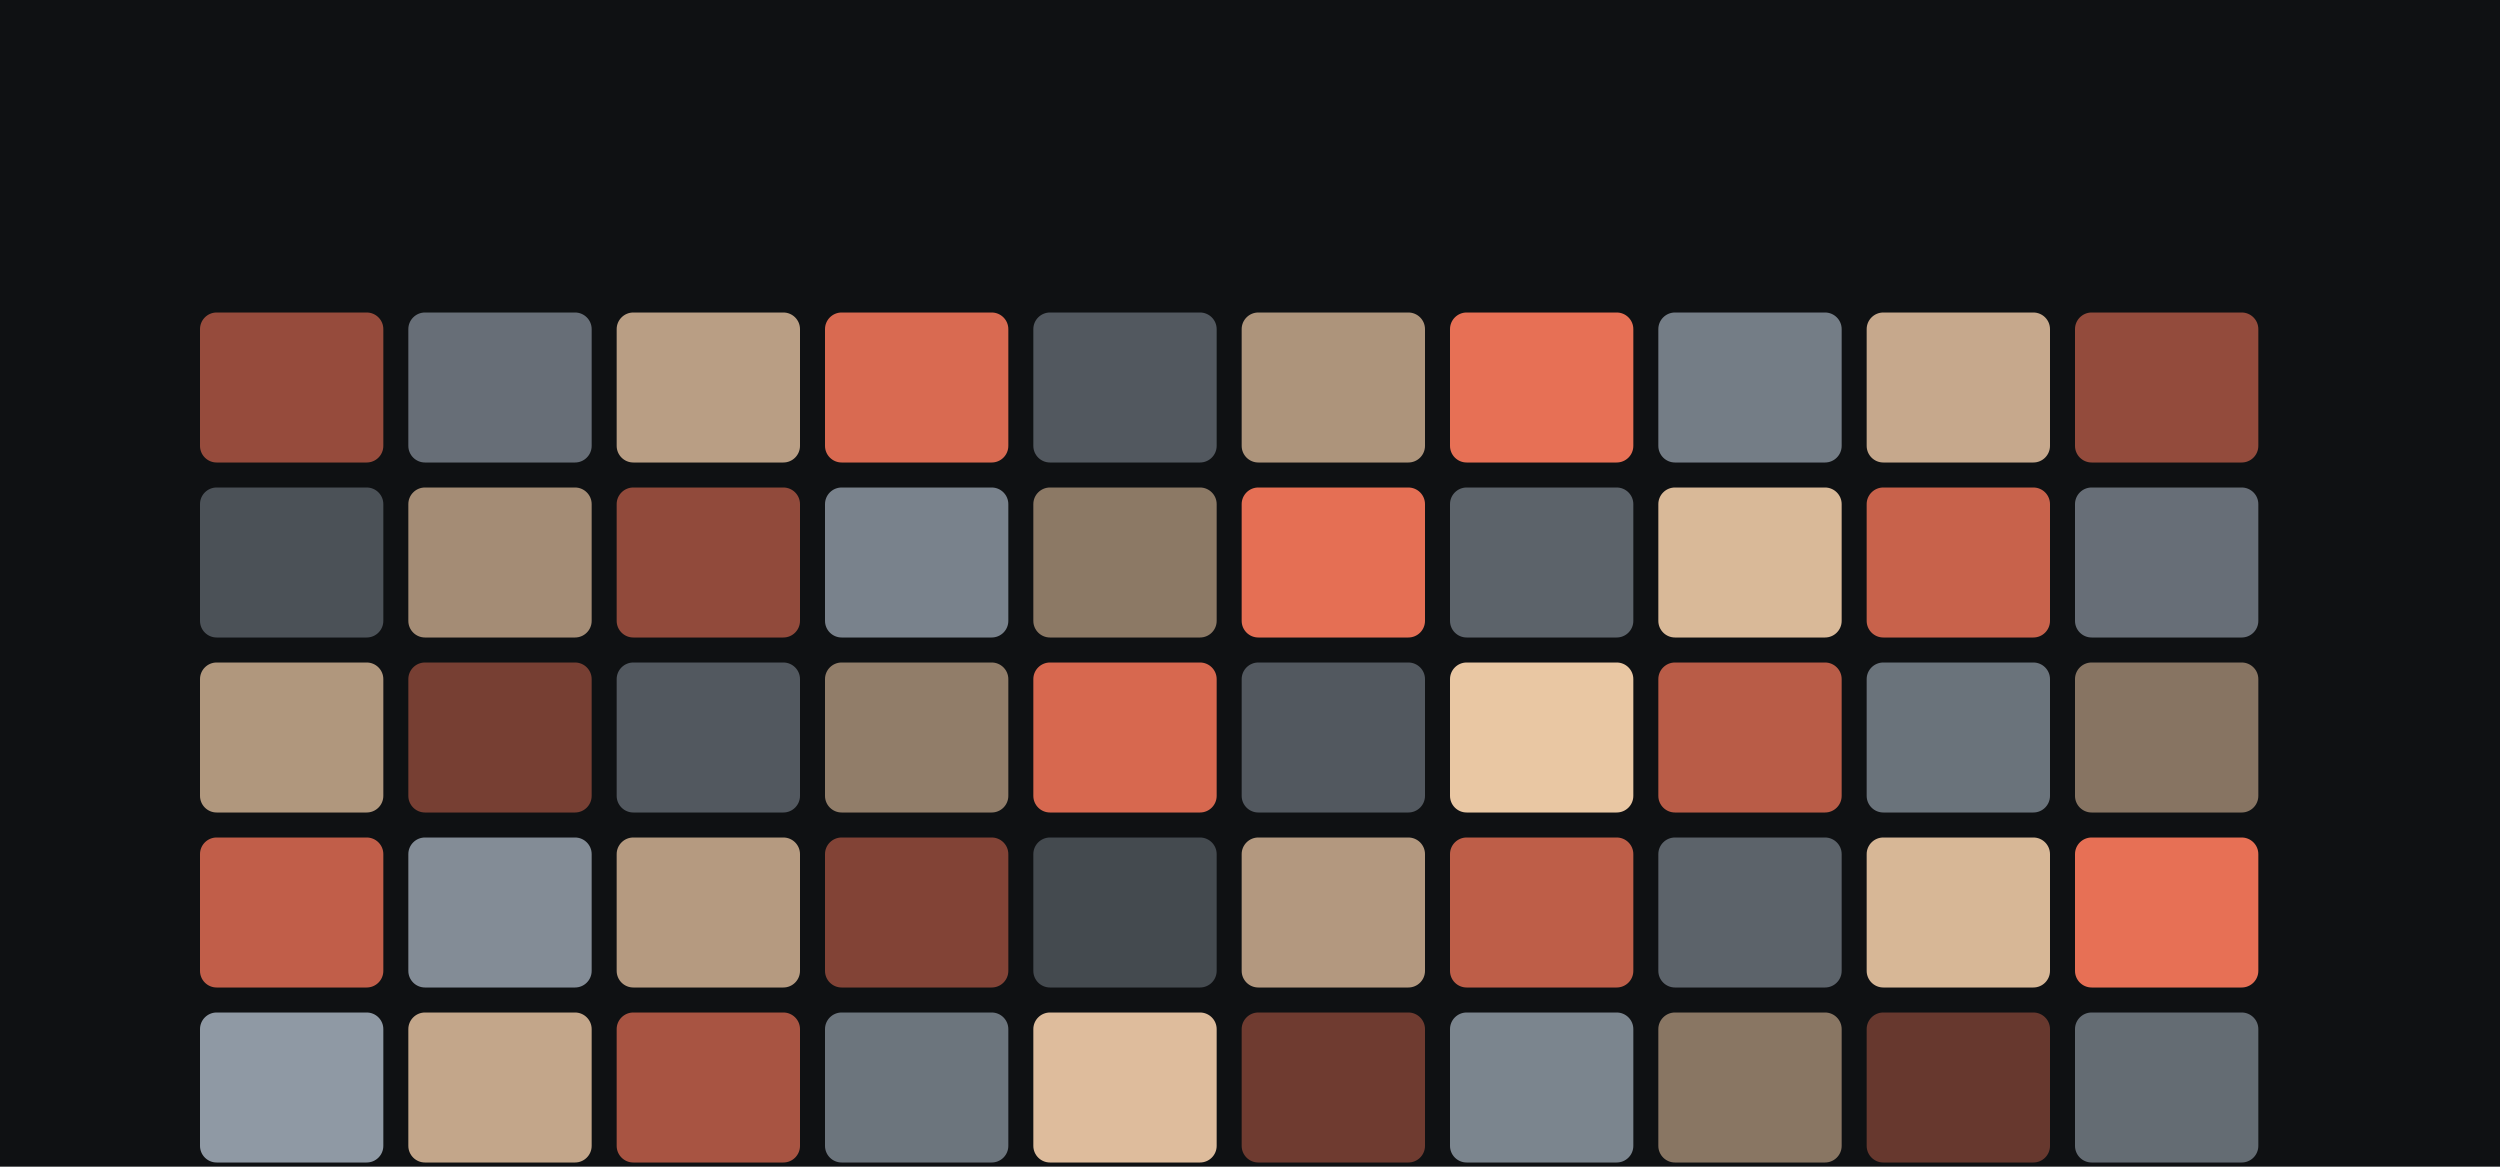
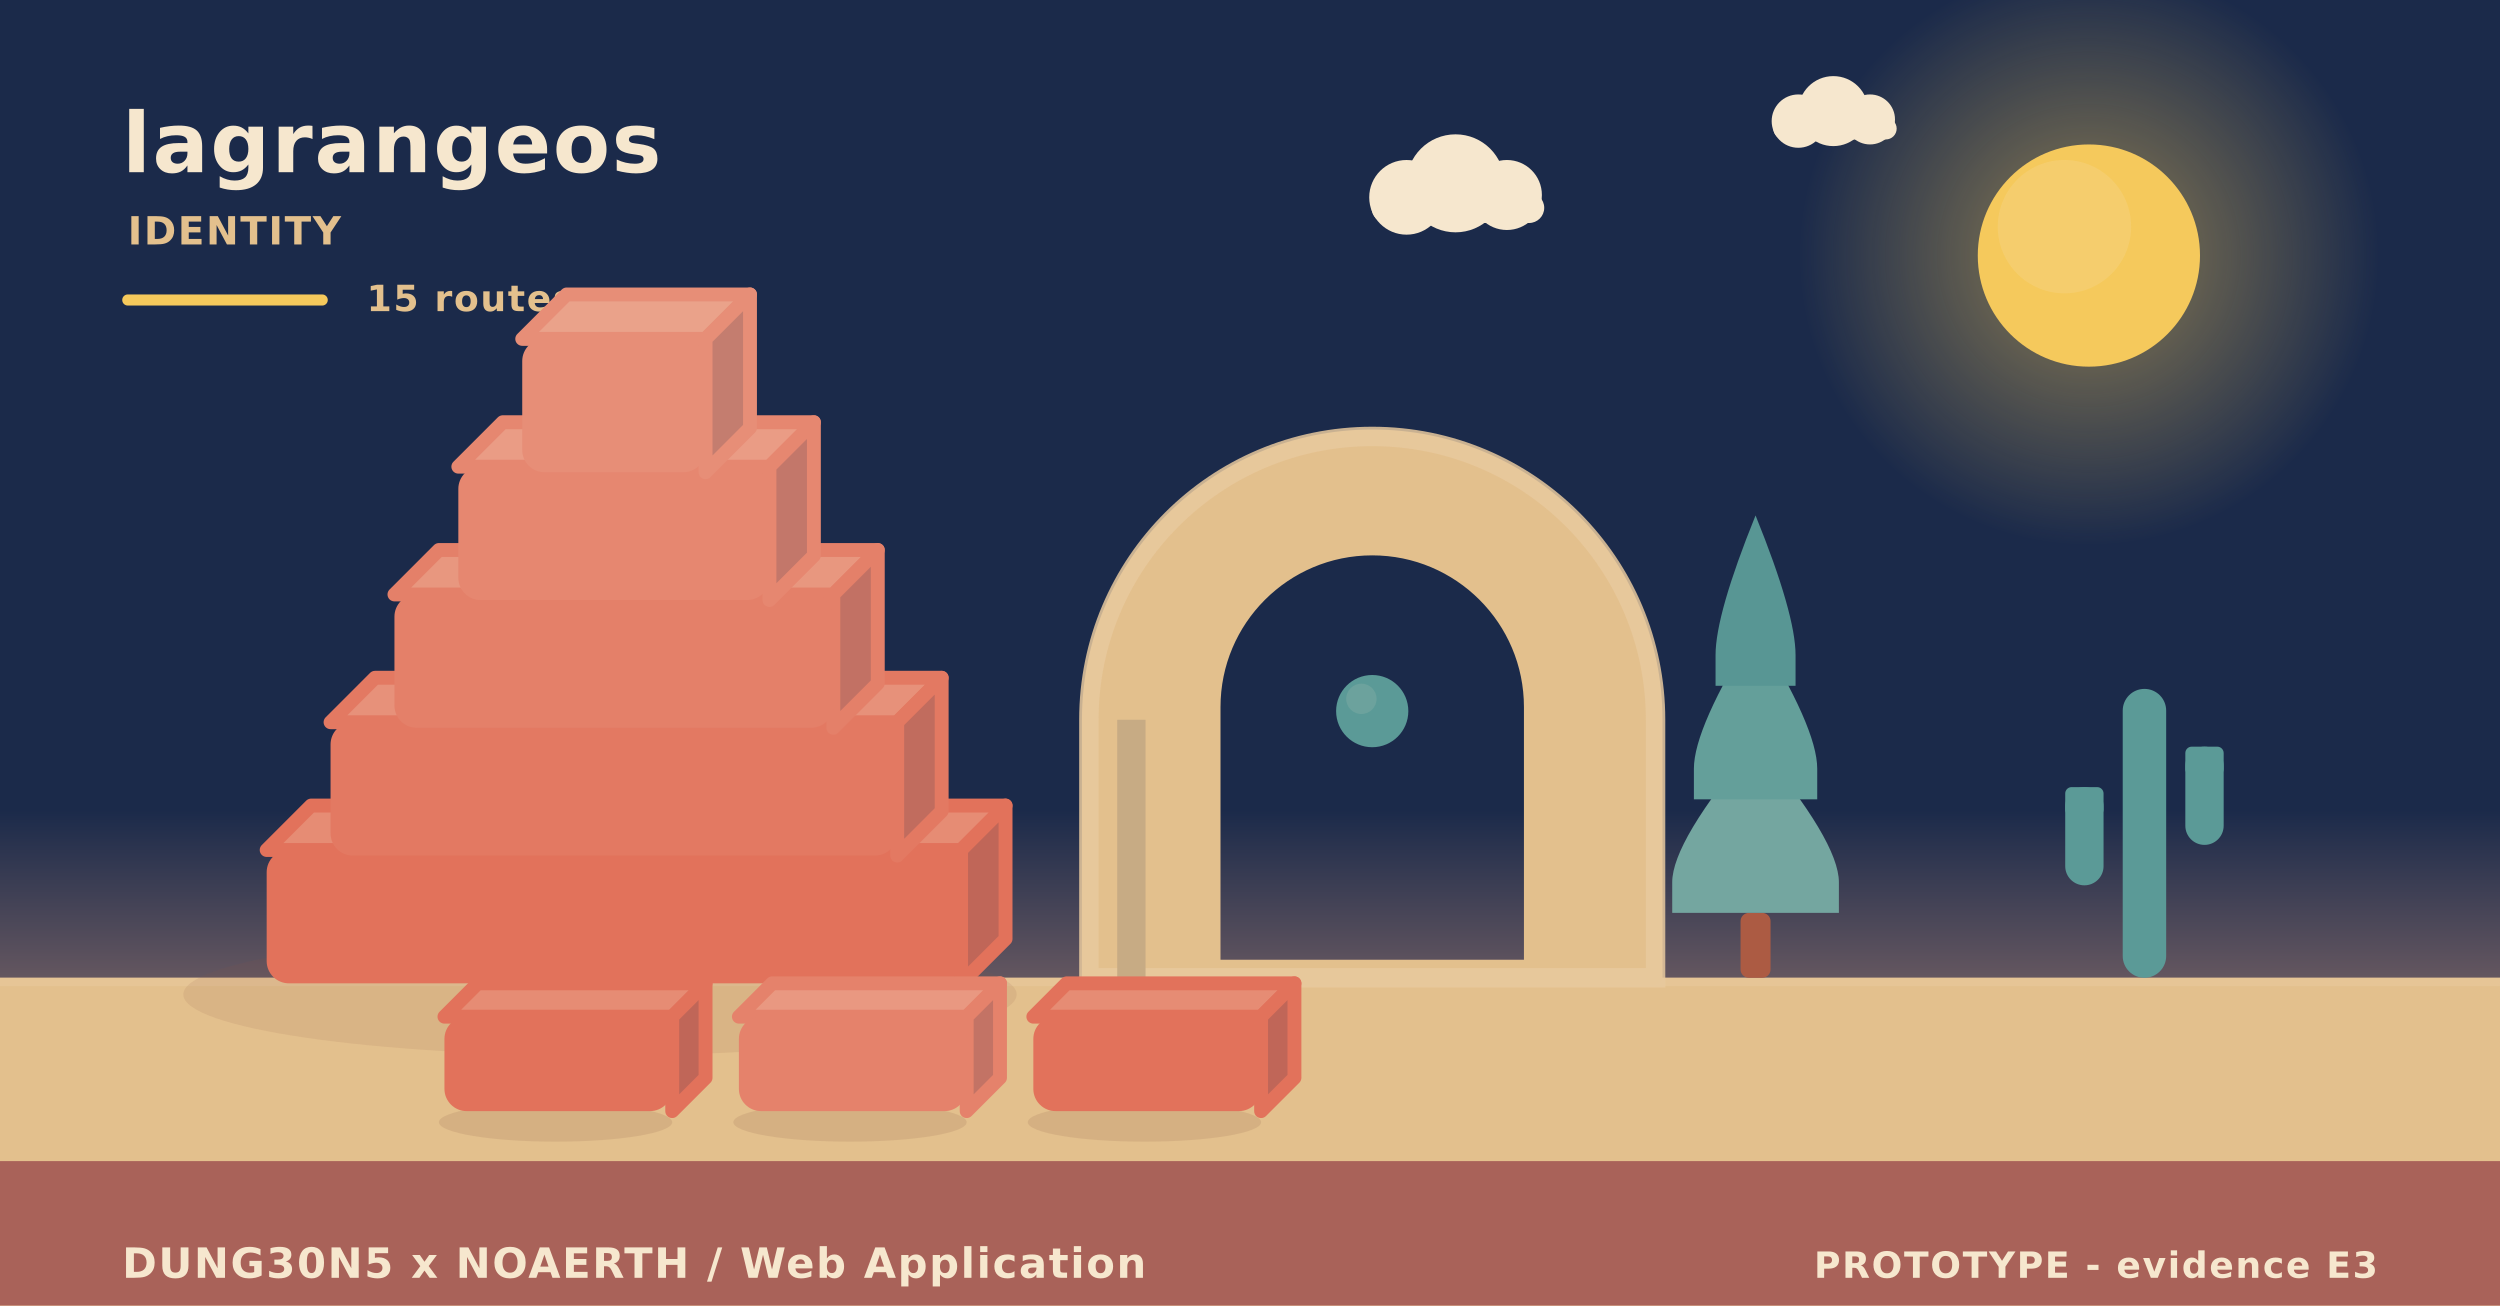
- <svg xmlns="http://www.w3.org/2000/svg" viewBox="0 0 1200 560" width="1200" height="560" role="img" aria-label="lagrangeos hero">
-   <rect width="1200" height="560" fill="#0f1113" />
-   <defs>
-     <linearGradient id="gh" x1="0" y1="0" x2="1" y2="1">
-       <stop offset="0%" stop-color="#ff7a5c" />
-       <stop offset="100%" stop-color="#9aa5b1" />
-     </linearGradient>
-   </defs>
-   <rect x="96.00" y="150.00" width="88.00" height="72.00" rx="8.00" fill="#ff7a5c" opacity="0.56" />
-   <rect x="196.00" y="150.00" width="88.00" height="72.00" rx="8.00" fill="#9aa5b1" opacity="0.63" />
-   <rect x="296.00" y="150.00" width="88.00" height="72.00" rx="8.00" fill="#ffd8b1" opacity="0.71" />
-   <rect x="396.00" y="150.00" width="88.00" height="72.00" rx="8.00" fill="#ff7a5c" opacity="0.84" />
-   <rect x="496.00" y="150.00" width="88.00" height="72.00" rx="8.00" fill="#9aa5b1" opacity="0.48" />
-   <rect x="596.00" y="150.00" width="88.00" height="72.00" rx="8.00" fill="#ffd8b1" opacity="0.66" />
-   <rect x="696.00" y="150.00" width="88.00" height="72.00" rx="8.00" fill="#ff7a5c" opacity="0.90" />
-   <rect x="796.00" y="150.00" width="88.00" height="72.00" rx="8.00" fill="#9aa5b1" opacity="0.73" />
-   <rect x="896.00" y="150.00" width="88.00" height="72.00" rx="8.00" fill="#ffd8b1" opacity="0.76" />
-   <rect x="996.00" y="150.00" width="88.00" height="72.00" rx="8.00" fill="#ff7a5c" opacity="0.55" />
-   <rect x="96.00" y="234.00" width="88.00" height="72.00" rx="8.00" fill="#9aa5b1" opacity="0.43" />
-   <rect x="196.00" y="234.00" width="88.00" height="72.00" rx="8.00" fill="#ffd8b1" opacity="0.62" />
-   <rect x="296.00" y="234.00" width="88.00" height="72.00" rx="8.00" fill="#ff7a5c" opacity="0.54" />
-   <rect x="396.00" y="234.00" width="88.00" height="72.00" rx="8.00" fill="#9aa5b1" opacity="0.76" />
-   <rect x="496.00" y="234.00" width="88.00" height="72.00" rx="8.00" fill="#ffd8b1" opacity="0.52" />
-   <rect x="596.00" y="234.00" width="88.00" height="72.00" rx="8.00" fill="#ff7a5c" opacity="0.89" />
-   <rect x="696.00" y="234.00" width="88.00" height="72.00" rx="8.00" fill="#9aa5b1" opacity="0.55" />
-   <rect x="796.00" y="234.00" width="88.00" height="72.00" rx="8.00" fill="#ffd8b1" opacity="0.84" />
-   <rect x="896.00" y="234.00" width="88.00" height="72.00" rx="8.00" fill="#ff7a5c" opacity="0.77" />
-   <rect x="996.00" y="234.00" width="88.00" height="72.00" rx="8.00" fill="#9aa5b1" opacity="0.63" />
-   <rect x="96.00" y="318.00" width="88.00" height="72.00" rx="8.00" fill="#ffd8b1" opacity="0.67" />
-   <rect x="196.00" y="318.00" width="88.00" height="72.00" rx="8.00" fill="#ff7a5c" opacity="0.43" />
-   <rect x="296.00" y="318.00" width="88.00" height="72.00" rx="8.00" fill="#9aa5b1" opacity="0.48" />
-   <rect x="396.00" y="318.00" width="88.00" height="72.00" rx="8.00" fill="#ffd8b1" opacity="0.54" />
-   <rect x="496.00" y="318.00" width="88.00" height="72.00" rx="8.00" fill="#ff7a5c" opacity="0.83" />
-   <rect x="596.00" y="318.00" width="88.00" height="72.00" rx="8.00" fill="#9aa5b1" opacity="0.48" />
-   <rect x="696.00" y="318.00" width="88.00" height="72.00" rx="8.00" fill="#ffd8b1" opacity="0.91" />
-   <rect x="796.00" y="318.00" width="88.00" height="72.00" rx="8.00" fill="#ff7a5c" opacity="0.71" />
-   <rect x="896.00" y="318.00" width="88.00" height="72.00" rx="8.00" fill="#9aa5b1" opacity="0.66" />
-   <rect x="996.00" y="318.00" width="88.00" height="72.00" rx="8.00" fill="#ffd8b1" opacity="0.50" />
-   <rect x="96.00" y="402.00" width="88.00" height="72.00" rx="8.00" fill="#ff7a5c" opacity="0.74" />
-   <rect x="196.00" y="402.00" width="88.00" height="72.00" rx="8.00" fill="#9aa5b1" opacity="0.83" />
-   <rect x="296.00" y="402.00" width="88.00" height="72.00" rx="8.00" fill="#ffd8b1" opacity="0.69" />
-   <rect x="396.00" y="402.00" width="88.00" height="72.00" rx="8.00" fill="#ff7a5c" opacity="0.48" />
-   <rect x="496.00" y="402.00" width="88.00" height="72.00" rx="8.00" fill="#9aa5b1" opacity="0.38" />
-   <rect x="596.00" y="402.00" width="88.00" height="72.00" rx="8.00" fill="#ffd8b1" opacity="0.68" />
-   <rect x="696.00" y="402.00" width="88.00" height="72.00" rx="8.00" fill="#ff7a5c" opacity="0.73" />
-   <rect x="796.00" y="402.00" width="88.00" height="72.00" rx="8.00" fill="#9aa5b1" opacity="0.55" />
-   <rect x="896.00" y="402.00" width="88.00" height="72.00" rx="8.00" fill="#ffd8b1" opacity="0.83" />
-   <rect x="996.00" y="402.00" width="88.00" height="72.00" rx="8.00" fill="#ff7a5c" opacity="0.90" />
-   <rect x="96.00" y="486.00" width="88.00" height="72.00" rx="8.00" fill="#9aa5b1" opacity="0.92" />
-   <rect x="196.00" y="486.00" width="88.00" height="72.00" rx="8.00" fill="#ffd8b1" opacity="0.75" />
-   <rect x="296.00" y="486.00" width="88.00" height="72.00" rx="8.00" fill="#ff7a5c" opacity="0.64" />
-   <rect x="396.00" y="486.00" width="88.00" height="72.00" rx="8.00" fill="#9aa5b1" opacity="0.67" />
-   <rect x="496.00" y="486.00" width="88.00" height="72.00" rx="8.00" fill="#ffd8b1" opacity="0.86" />
-   <rect x="596.00" y="486.00" width="88.00" height="72.00" rx="8.00" fill="#ff7a5c" opacity="0.40" />
-   <rect x="696.00" y="486.00" width="88.00" height="72.00" rx="8.00" fill="#9aa5b1" opacity="0.78" />
-   <rect x="796.00" y="486.00" width="88.00" height="72.00" rx="8.00" fill="#ffd8b1" opacity="0.51" />
-   <rect x="896.00" y="486.00" width="88.00" height="72.00" rx="8.00" fill="#ff7a5c" opacity="0.37" />
-   <rect x="996.00" y="486.00" width="88.00" height="72.00" rx="8.00" fill="#9aa5b1" opacity="0.61" />
+ <svg xmlns="http://www.w3.org/2000/svg" width="900" height="470" viewBox="0 0 900 470" role="img" aria-label="lagrangeos - identity">
+   <linearGradient id="skyh" x1="0" y1="0" x2="0" y2="1">
+     <stop offset="0" stop-color="#1b2a4a" />
+     <stop offset="0.62" stop-color="#1b2a4a" />
+     <stop offset="1" stop-color="#f3ad8a" />
+   </linearGradient>
+   <rect width="900" height="470" fill="url(#skyh)" />
+   <radialGradient id="sunh">
+     <stop offset="0.35" stop-color="#f5c95c" stop-opacity="0.34" />
+     <stop offset="1" stop-color="#f5c95c" stop-opacity="0" />
+   </radialGradient>
+   <circle cx="752" cy="92" r="104" fill="url(#sunh)" />
+   <circle cx="752" cy="92" r="40" fill="#f5c95c" />
+   <circle cx="743.2" cy="81.6" r="24" fill="#f5d27e" opacity="0.5" />
+   <g>
+     <circle cx="524" cy="66" r="17.64" fill="#f6e7ce" />
+     <circle cx="506.36" cy="71.04" r="13.44" fill="#f6e7ce" />
+     <circle cx="542.48" cy="70.2" r="12.6" fill="#f6e7ce" />
+     <rect x="493.76" y="69.36" width="62.16" height="10.92" rx="5.46" fill="#f6e7ce" />
+   </g>
+   <g>
+     <circle cx="660" cy="40" r="12.6" fill="#f6e7ce" />
+     <circle cx="647.4" cy="43.6" r="9.6" fill="#f6e7ce" />
+     <circle cx="673.2" cy="43" r="9" fill="#f6e7ce" />
+     <rect x="638.4" y="42.4" width="44.4" height="7.8" rx="3.9" fill="#f6e7ce" />
+   </g>
+   <rect x="0" y="352" width="900" height="118" fill="#e3c08d" />
+   <rect x="0" y="352" width="900" height="3" fill="#e6c596" />
+   <text x="44" y="62" font-family="Verdana,DejaVu Sans,sans-serif" font-size="30" font-weight="700" letter-spacing="0.6" fill="#f6e7ce" text-anchor="start">lagrangeos</text>
+   <text x="46" y="88" font-family="Verdana,DejaVu Sans,sans-serif" font-size="14" font-weight="700" letter-spacing="0.6" fill="#e3c08d" text-anchor="start">IDENTITY</text>
+   <rect x="44" y="106" width="74" height="4" rx="2" fill="#f5c95c" />
+   <text x="132" y="112" font-family="Verdana,DejaVu Sans,sans-serif" font-size="13" font-weight="700" letter-spacing="0.6" fill="#e3c08d" text-anchor="start">15 routes</text>
+   <ellipse cx="216" cy="358" rx="150" ry="22" fill="rgba(138,90,68,0.11)" />
+   <path d="M96,306 L346,306 L362,290 L112,290 Z" fill="#e68c74" stroke="#e2725b" stroke-width="5" stroke-linejoin="round" />
+   <path d="M346,306 L362,290 L362,338 L346,354 Z" fill="#c06658" stroke="#e2725b" stroke-width="5" stroke-linejoin="round" />
+   <rect x="96" y="306" width="250" height="48" rx="8" fill="#e2725b" />
+   <path d="M119,260 L323,260 L339,244 L135,244 Z" fill="#e7917a" stroke="#e37962" stroke-width="5" stroke-linejoin="round" />
+   <path d="M323,260 L339,244 L339,292 L323,308 Z" fill="#c16c5e" stroke="#e37962" stroke-width="5" stroke-linejoin="round" />
+   <rect x="119" y="260" width="204" height="48" rx="8" fill="#e37962" />
+   <path d="M142,214 L300,214 L316,198 L158,198 Z" fill="#e8977f" stroke="#e48069" stroke-width="5" stroke-linejoin="round" />
+   <path d="M300,214 L316,198 L316,246 L300,262 Z" fill="#c27164" stroke="#e48069" stroke-width="5" stroke-linejoin="round" />
+   <rect x="142" y="214" width="158" height="48" rx="8" fill="#e48069" />
+   <path d="M165,168 L277,168 L293,152 L181,152 Z" fill="#ea9c85" stroke="#e68770" stroke-width="5" stroke-linejoin="round" />
+   <path d="M277,168 L293,152 L293,200 L277,216 Z" fill="#c3776a" stroke="#e68770" stroke-width="5" stroke-linejoin="round" />
+   <rect x="165" y="168" width="112" height="48" rx="8" fill="#e68770" />
+   <path d="M188,122 L254,122 L270,106 L204,106 Z" fill="#eaa28a" stroke="#e78e77" stroke-width="5" stroke-linejoin="round" />
+   <path d="M254,122 L270,106 L270,154 L254,170 Z" fill="#c47d6f" stroke="#e78e77" stroke-width="5" stroke-linejoin="round" />
+   <rect x="188" y="122" width="66" height="48" rx="8" fill="#e78e77" />
+   <path d="M392,352 L392,259.12 A102,102 0 0 1 596,259.12 L596,352 Z M436.88,348 L436.88,254.55 A57.12,57.12 0 0 1 551.12,254.55 L551.12,348 Z" fill="#e3c08d" fill-rule="evenodd" stroke="#e3c08d" stroke-width="5" stroke-linejoin="round" />
+   <path d="M392,352 L392,259.12 A102,102 0 0 1 596,259.12 L596,352 Z" fill="none" stroke="#e8c99d" stroke-width="7" stroke-linecap="round" opacity="0.85" />
+   <rect x="402.2" y="259.12" width="10.2" height="92.88" fill="#c7ab84" />
+   <circle cx="494" cy="256" r="13" fill="#5b9a97" />
+   <circle cx="490.1" cy="251.58" r="5.46" fill="#7aa9a2" opacity="0.55" />
+   <rect x="626.6" y="328.64" width="10.8" height="23.36" rx="3" fill="#ac5b43" />
+   <path d="M632,267.32 Q602,302.89 602,317.6 Q602,328.64 602,328.64 L662,328.64 Q662,328.64 662,317.6 Q662,302.89 632,267.32 Z" fill="#74a6a0" />
+   <path d="M632,226.44 Q609.8,262.01 609.8,276.72 Q609.8,287.76 609.8,287.76 L654.2,287.76 Q654.2,287.76 654.2,276.72 Q654.2,262.01 632,226.44 Z" fill="#649f9a" />
+   <path d="M632,185.56 Q617.6,221.13 617.6,235.84 Q617.6,246.88 617.6,246.88 L646.4,246.88 Q646.4,246.88 646.4,235.84 Q646.4,221.13 632,185.56 Z" fill="#589694" />
+   <rect x="764.18" y="248" width="15.64" height="104" rx="7.82" fill="#5b9a97" />
+   <rect x="743.48" y="283.36" width="13.8" height="35.36" rx="6.9" fill="#5b9a97" />
+   <rect x="743.48" y="283.36" width="13.8" height="10.4" rx="2.3" fill="#5b9a97" />
+   <rect x="786.72" y="268.8" width="13.8" height="35.36" rx="6.9" fill="#5b9a97" />
+   <rect x="786.72" y="268.8" width="13.8" height="10.4" rx="2.3" fill="#5b9a97" />
+   <ellipse cx="200" cy="404" rx="42" ry="7" fill="rgba(138,90,68,0.15)" />
+   <path d="M160,366 L242,366 L254,354 L172,354 Z" fill="#e68c74" stroke="#e2725b" stroke-width="5" stroke-linejoin="round" />
+   <path d="M242,366 L254,354 L254,388 L242,400 Z" fill="#c06658" stroke="#e2725b" stroke-width="5" stroke-linejoin="round" />
+   <rect x="160" y="366" width="82" height="34" rx="8" fill="#e2725b" />
+   <ellipse cx="306" cy="404" rx="42" ry="7" fill="rgba(138,90,68,0.15)" />
+   <path d="M266,366 L348,366 L360,354 L278,354 Z" fill="#e99881" stroke="#e5826b" stroke-width="5" stroke-linejoin="round" />
+   <path d="M348,366 L360,354 L360,388 L348,400 Z" fill="#c37365" stroke="#e5826b" stroke-width="5" stroke-linejoin="round" />
+   <rect x="266" y="366" width="82" height="34" rx="8" fill="#e5826b" />
+   <ellipse cx="412" cy="404" rx="42" ry="7" fill="rgba(138,90,68,0.15)" />
+   <path d="M372,366 L454,366 L466,354 L384,354 Z" fill="#e68c74" stroke="#e2725b" stroke-width="5" stroke-linejoin="round" />
+   <path d="M454,366 L466,354 L466,388 L454,400 Z" fill="#c06658" stroke="#e2725b" stroke-width="5" stroke-linejoin="round" />
+   <rect x="372" y="366" width="82" height="34" rx="8" fill="#e2725b" />
+   <rect x="0" y="418" width="900" height="52" rx="0" fill="#a65c56" opacity="0.94" />
+   <text x="44" y="460" font-family="Verdana,DejaVu Sans,sans-serif" font-size="15" font-weight="700" letter-spacing="0.6" fill="#f6e7ce" text-anchor="start">DUNG30N5 x NOAERTH  /  Web Application</text>
+   <text x="856" y="460" font-family="Verdana,DejaVu Sans,sans-serif" font-size="13" font-weight="700" letter-spacing="0.6" fill="#f6e7ce" text-anchor="end">PROTOTYPE  -  evidence E3</text>
</svg>
